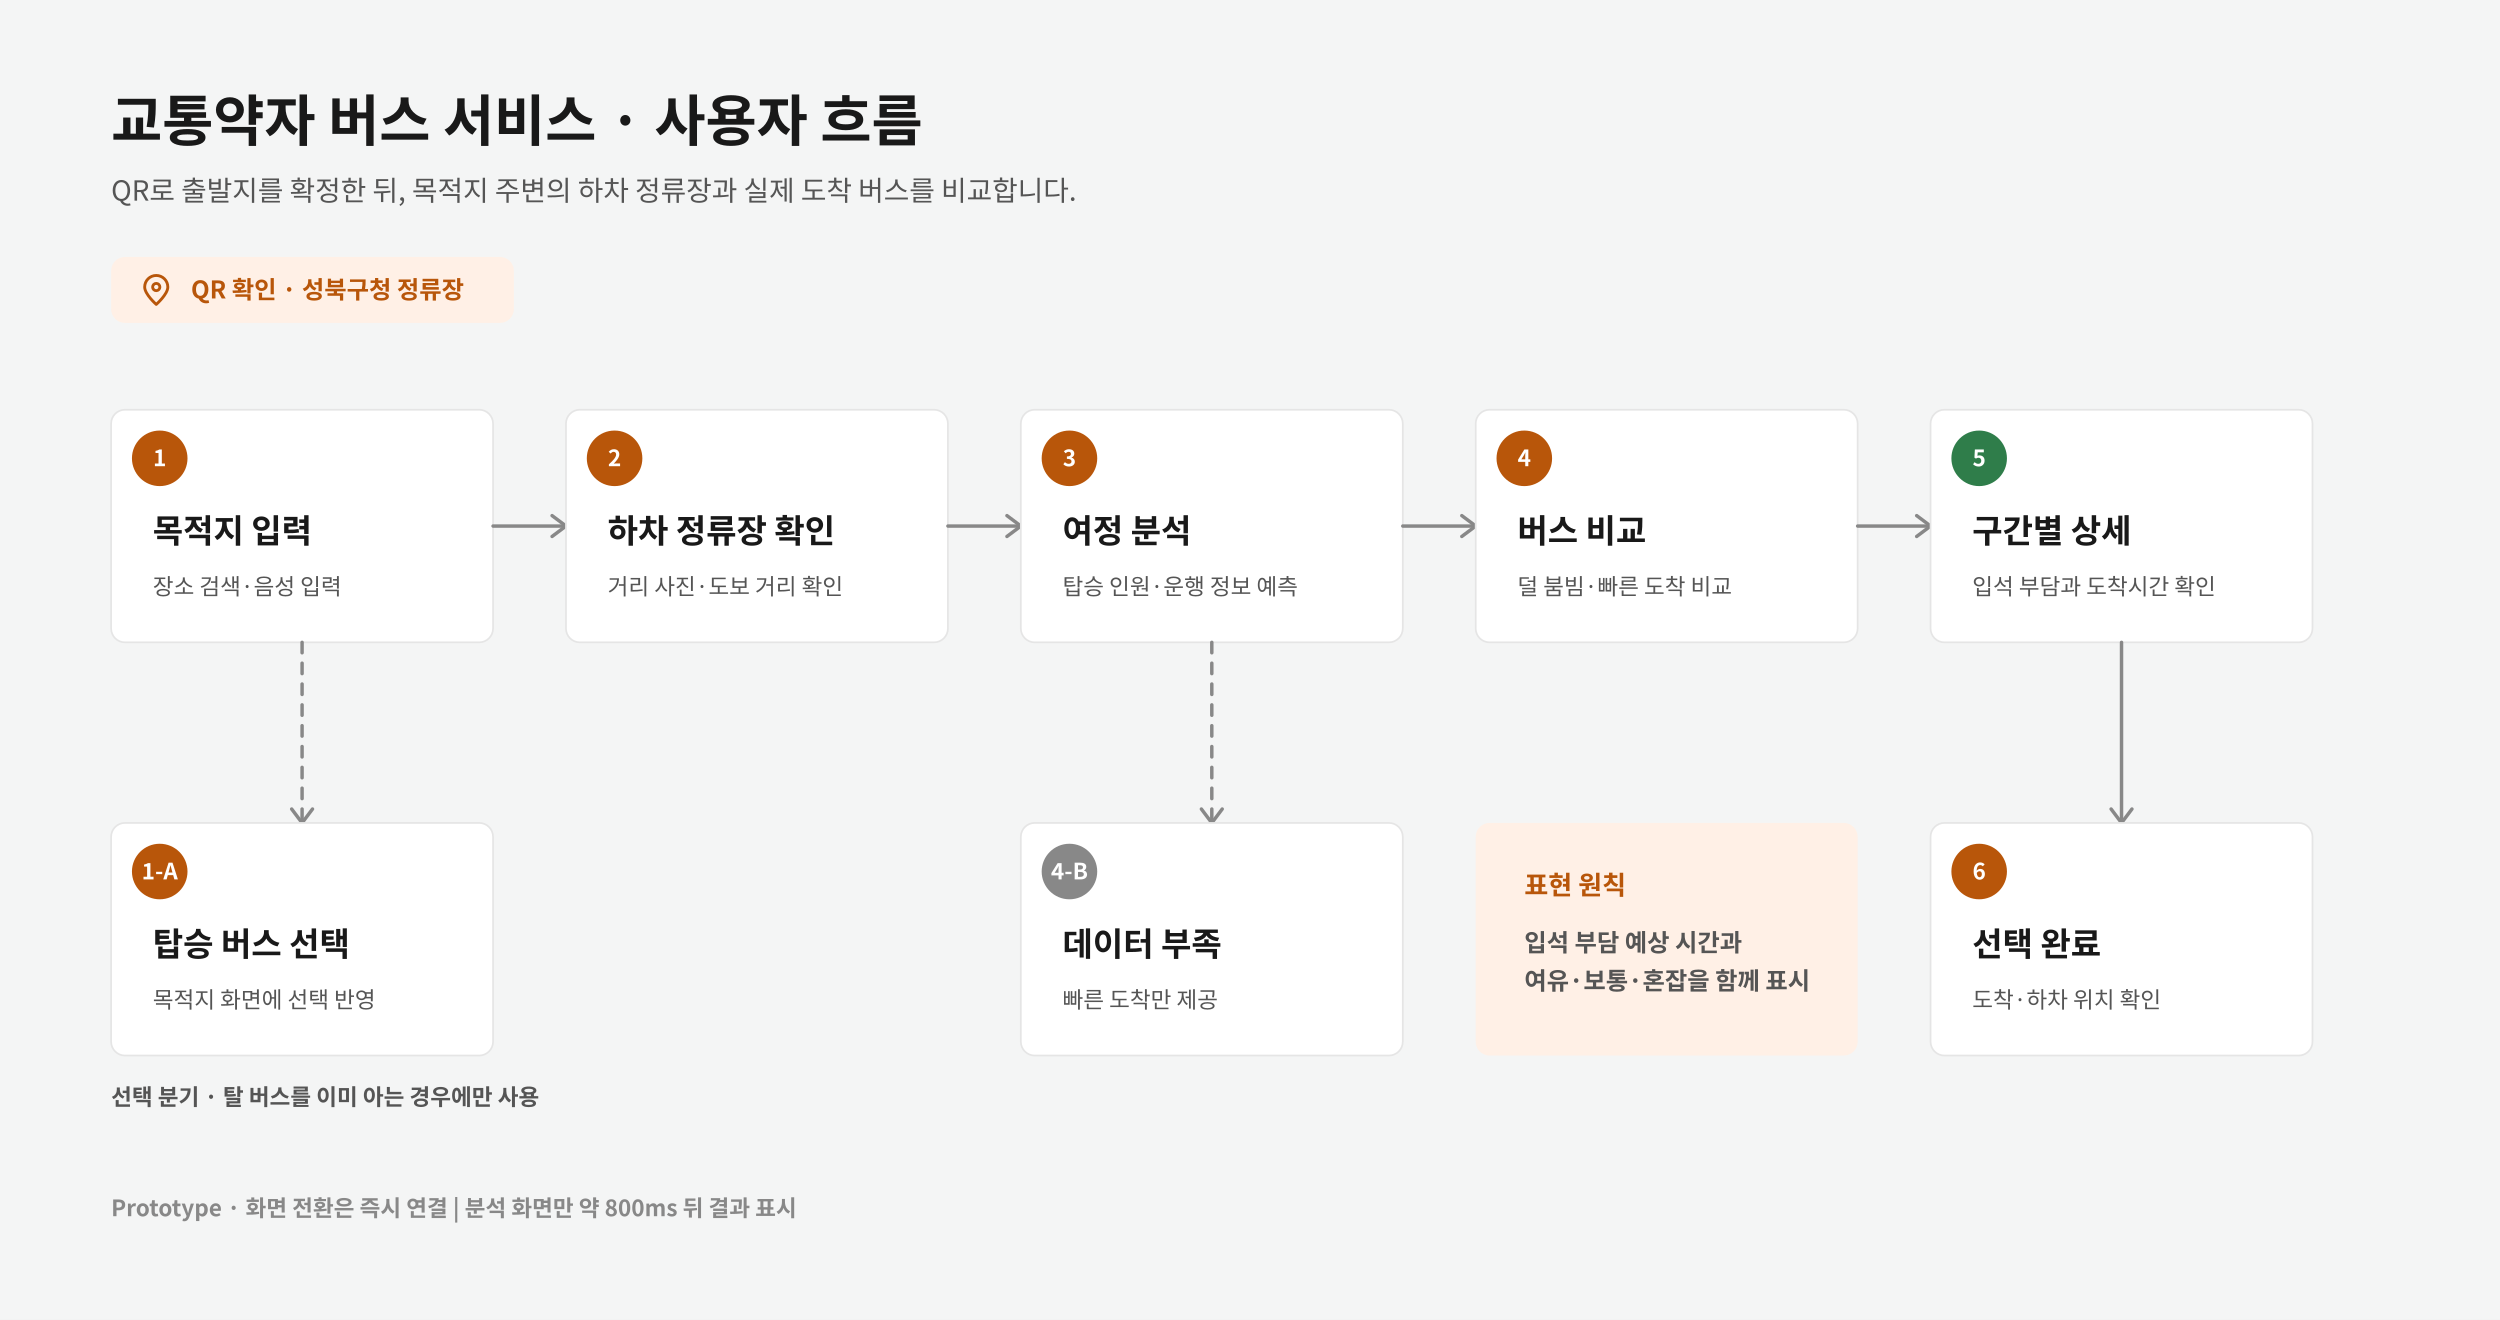
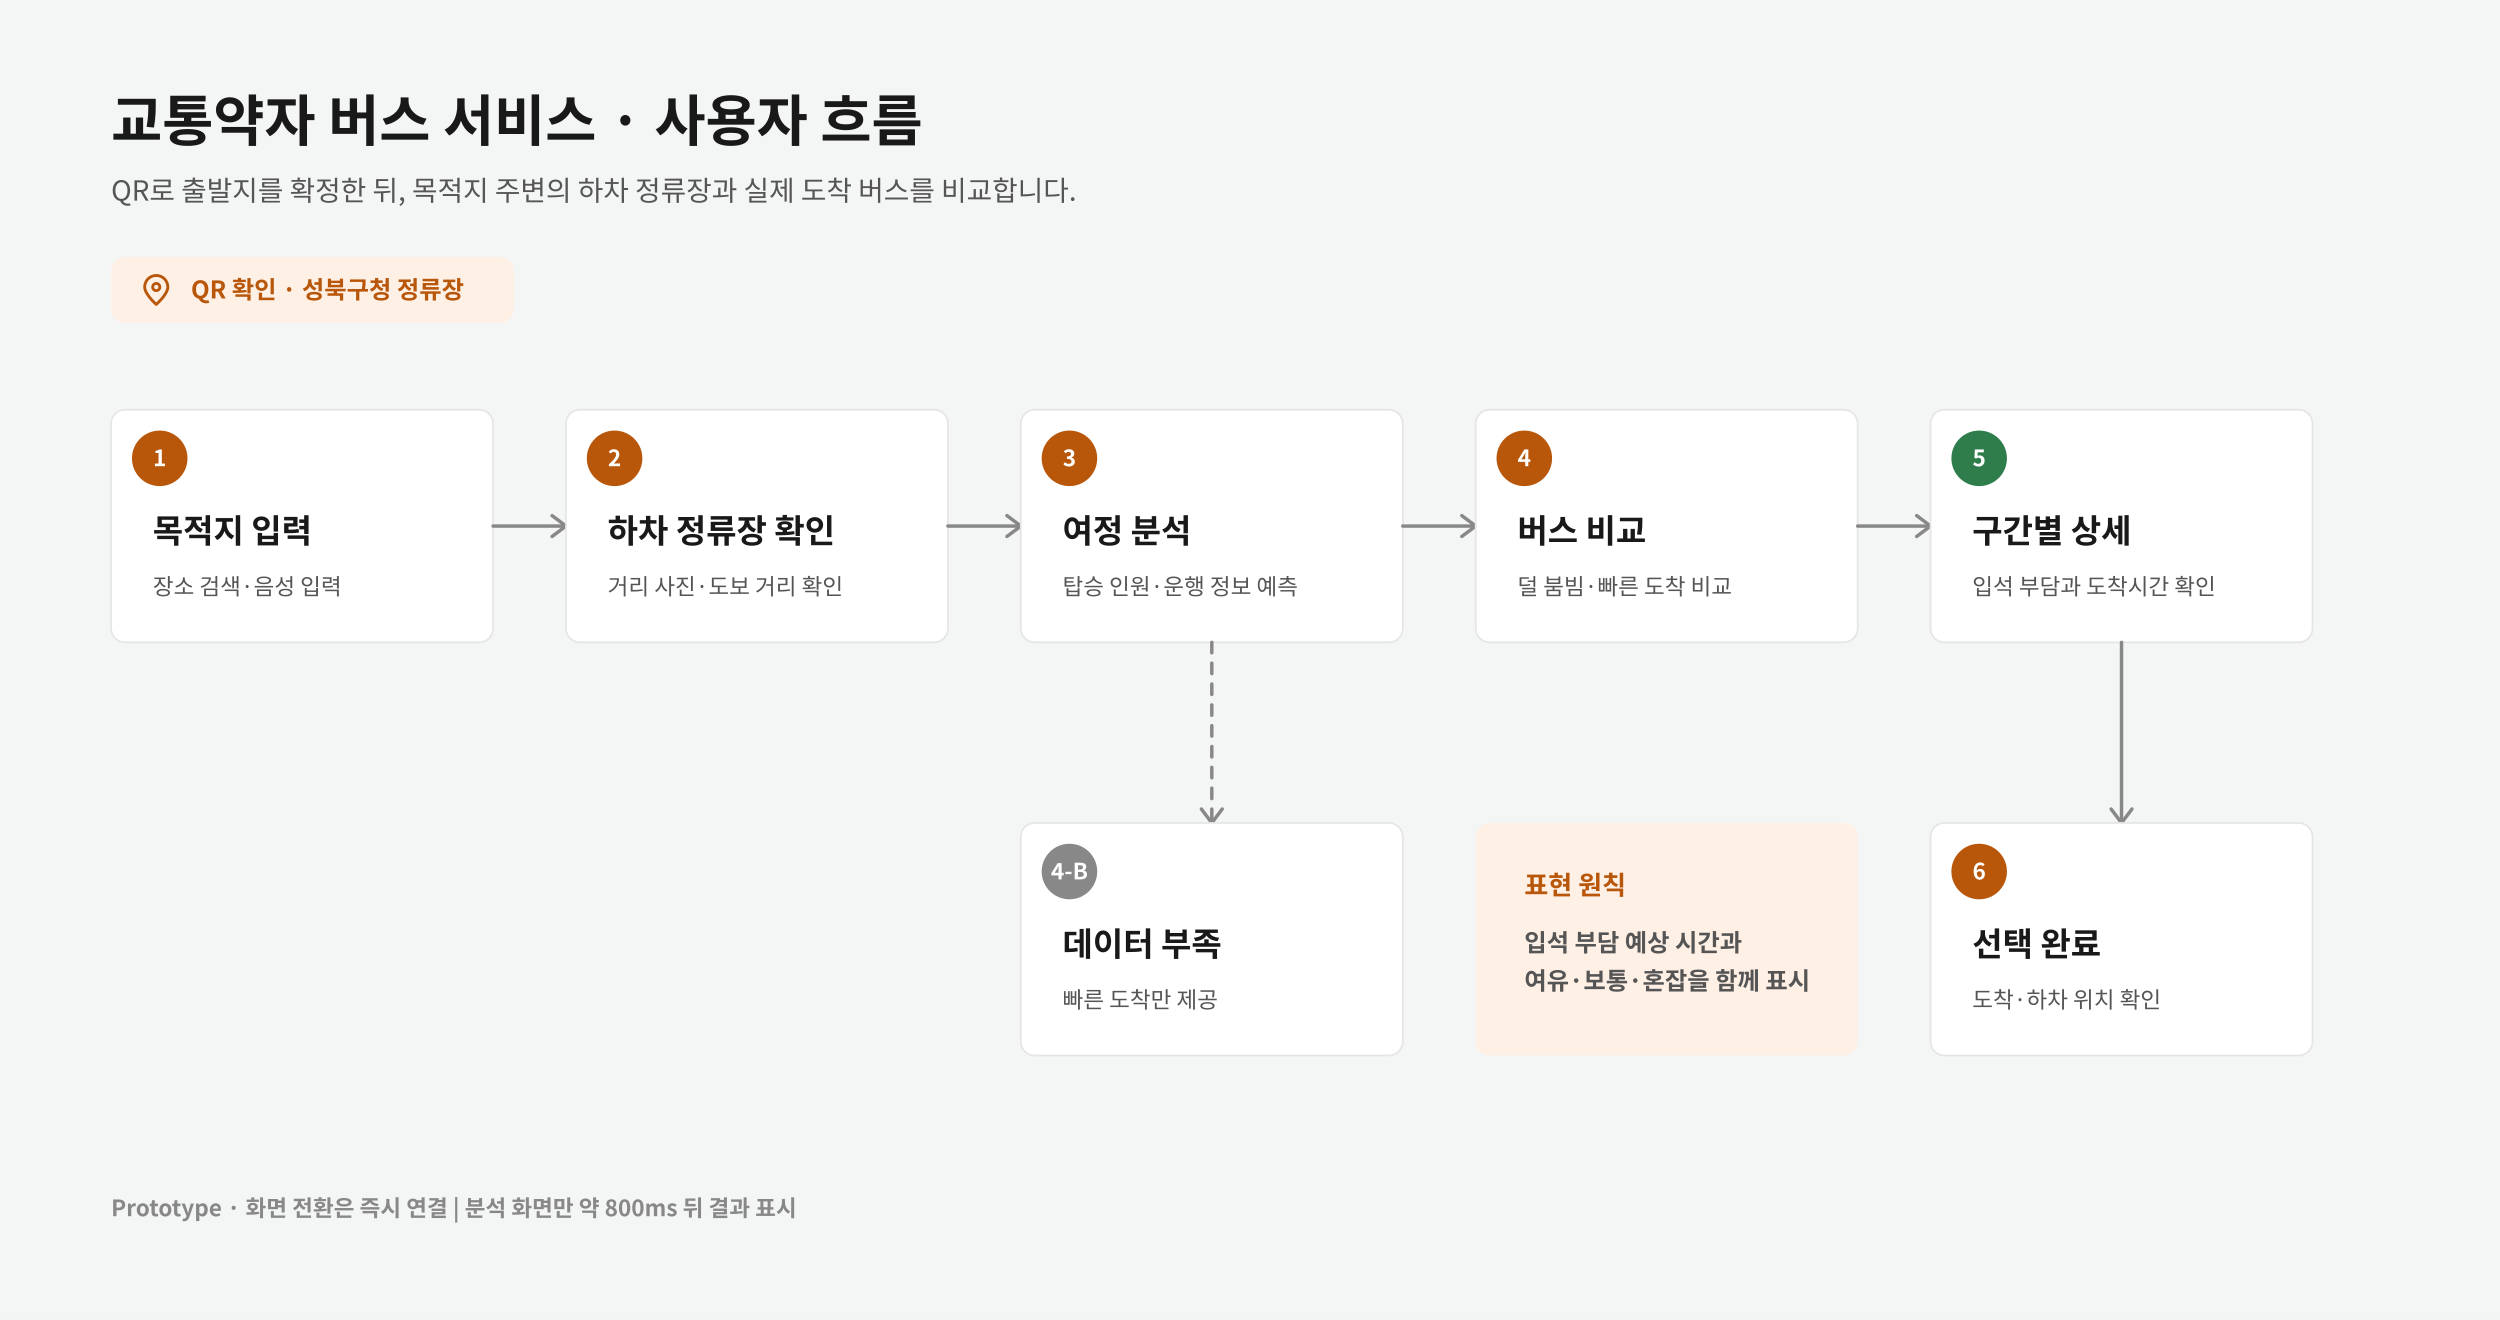
<svg xmlns="http://www.w3.org/2000/svg" width="1440" height="760" viewBox="0 0 1440 760" role="img" aria-label="사용자 흐름도">
  <rect x="0" y="0" width="1440" height="760" rx="0" fill="#F4F5F5" stroke="none" stroke-width="1" />
  <text x="64" y="70" font-family="Noto Sans CJK KR, Malgun Gothic, sans-serif" font-size="32" font-weight="800" fill="#191919" text-anchor="start" dominant-baseline="middle" letter-spacing="0">교통약자 버스 서비스 · 사용자 흐름</text>
  <text x="64" y="110" font-family="Noto Sans CJK KR, Malgun Gothic, sans-serif" font-size="16" font-weight="500" fill="#555555" text-anchor="start" dominant-baseline="middle" letter-spacing="0">QR로 출발지를 확정한 뒤, 목적지 주변의 하차 정류장과 실제 도착 버스를 비교합니다.</text>
  <rect x="64" y="148" width="232" height="38" rx="8" fill="#FFF0E6" stroke="none" stroke-width="1" />
  <g transform="translate(80 157) scale(0.8333333)">
    <path d="M20 10c0 5-8 12-8 12S4 15 4 10a8 8 0 1 1 16 0Z" fill="none" stroke="#B8560A" stroke-width="2" stroke-linecap="round" stroke-linejoin="round" />
    <circle cx="12" cy="10" r="2.5" fill="none" stroke="#B8560A" stroke-width="2" stroke-linecap="round" stroke-linejoin="round" />
  </g>
  <text x="110" y="167" font-family="Noto Sans CJK KR, Malgun Gothic, sans-serif" font-size="14" font-weight="700" fill="#B8560A" text-anchor="start" dominant-baseline="middle" letter-spacing="0">QR 확인 · 성북구청 정류장</text>
  <rect x="64" y="236" width="220" height="134" rx="8" fill="#FFFFFF" stroke="#E5E5E5" stroke-width="1" />
  <circle cx="92" cy="264" r="16" fill="#B8560A" stroke="none" stroke-width="1" />
  <text x="92" y="264" font-family="Noto Sans CJK KR, Malgun Gothic, sans-serif" font-size="13" font-weight="800" fill="#FFFFFF" text-anchor="middle" dominant-baseline="middle" letter-spacing="0">1</text>
  <text x="88" y="306" font-family="Noto Sans CJK KR, Malgun Gothic, sans-serif" font-size="19" font-weight="800" fill="#191919" text-anchor="start" dominant-baseline="middle" letter-spacing="0">목적지 입력</text>
  <text x="88" y="338" font-family="Noto Sans CJK KR, Malgun Gothic, sans-serif" font-size="13" font-weight="500" fill="#555555" text-anchor="start" dominant-baseline="middle" letter-spacing="0">장소 검색·음성 입력</text>
  <line x1="284" y1="303" x2="326" y2="303" stroke="#888888" stroke-width="2" stroke-linecap="round" />
  <path d="M318 297L326 303L318 309" fill="none" stroke="#888888" stroke-width="2" stroke-linecap="round" stroke-linejoin="round" />
  <rect x="326" y="236" width="220" height="134" rx="8" fill="#FFFFFF" stroke="#E5E5E5" stroke-width="1" />
  <circle cx="354" cy="264" r="16" fill="#B8560A" stroke="none" stroke-width="1" />
  <text x="354" y="264" font-family="Noto Sans CJK KR, Malgun Gothic, sans-serif" font-size="13" font-weight="800" fill="#FFFFFF" text-anchor="middle" dominant-baseline="middle" letter-spacing="0">2</text>
  <text x="350" y="306" font-family="Noto Sans CJK KR, Malgun Gothic, sans-serif" font-size="19" font-weight="800" fill="#191919" text-anchor="start" dominant-baseline="middle" letter-spacing="0">하차 정류장 확인</text>
  <text x="350" y="338" font-family="Noto Sans CJK KR, Malgun Gothic, sans-serif" font-size="13" font-weight="500" fill="#555555" text-anchor="start" dominant-baseline="middle" letter-spacing="0">거리 사진·도보 거리 확인</text>
  <line x1="546" y1="303" x2="588" y2="303" stroke="#888888" stroke-width="2" stroke-linecap="round" />
  <path d="M580 297L588 303L580 309" fill="none" stroke="#888888" stroke-width="2" stroke-linecap="round" stroke-linejoin="round" />
  <rect x="588" y="236" width="220" height="134" rx="8" fill="#FFFFFF" stroke="#E5E5E5" stroke-width="1" />
  <circle cx="616" cy="264" r="16" fill="#B8560A" stroke="none" stroke-width="1" />
  <text x="616" y="264" font-family="Noto Sans CJK KR, Malgun Gothic, sans-serif" font-size="13" font-weight="800" fill="#FFFFFF" text-anchor="middle" dominant-baseline="middle" letter-spacing="0">3</text>
  <text x="612" y="306" font-family="Noto Sans CJK KR, Malgun Gothic, sans-serif" font-size="19" font-weight="800" fill="#191919" text-anchor="start" dominant-baseline="middle" letter-spacing="0">여정 분석</text>
  <text x="612" y="338" font-family="Noto Sans CJK KR, Malgun Gothic, sans-serif" font-size="13" font-weight="500" fill="#555555" text-anchor="start" dominant-baseline="middle" letter-spacing="0">탑승 인원·운행 정보 예측</text>
  <line x1="808" y1="303" x2="850" y2="303" stroke="#888888" stroke-width="2" stroke-linecap="round" />
  <path d="M842 297L850 303L842 309" fill="none" stroke="#888888" stroke-width="2" stroke-linecap="round" stroke-linejoin="round" />
  <rect x="850" y="236" width="220" height="134" rx="8" fill="#FFFFFF" stroke="#E5E5E5" stroke-width="1" />
  <circle cx="878" cy="264" r="16" fill="#B8560A" stroke="none" stroke-width="1" />
  <text x="878" y="264" font-family="Noto Sans CJK KR, Malgun Gothic, sans-serif" font-size="13" font-weight="800" fill="#FFFFFF" text-anchor="middle" dominant-baseline="middle" letter-spacing="0">4</text>
  <text x="874" y="306" font-family="Noto Sans CJK KR, Malgun Gothic, sans-serif" font-size="19" font-weight="800" fill="#191919" text-anchor="start" dominant-baseline="middle" letter-spacing="0">버스 비교</text>
  <text x="874" y="338" font-family="Noto Sans CJK KR, Malgun Gothic, sans-serif" font-size="13" font-weight="500" fill="#555555" text-anchor="start" dominant-baseline="middle" letter-spacing="0">덜 붐빔·빠른 도착 비교</text>
  <line x1="1070" y1="303" x2="1112" y2="303" stroke="#888888" stroke-width="2" stroke-linecap="round" />
  <path d="M1104 297L1112 303L1104 309" fill="none" stroke="#888888" stroke-width="2" stroke-linecap="round" stroke-linejoin="round" />
  <rect x="1112" y="236" width="220" height="134" rx="8" fill="#FFFFFF" stroke="#E5E5E5" stroke-width="1" />
  <circle cx="1140" cy="264" r="16" fill="#2F7D4A" stroke="none" stroke-width="1" />
  <text x="1140" y="264" font-family="Noto Sans CJK KR, Malgun Gothic, sans-serif" font-size="13" font-weight="800" fill="#FFFFFF" text-anchor="middle" dominant-baseline="middle" letter-spacing="0">5</text>
  <text x="1136" y="306" font-family="Noto Sans CJK KR, Malgun Gothic, sans-serif" font-size="19" font-weight="800" fill="#191919" text-anchor="start" dominant-baseline="middle" letter-spacing="0">구간별 상세</text>
  <text x="1136" y="338" font-family="Noto Sans CJK KR, Malgun Gothic, sans-serif" font-size="13" font-weight="500" fill="#555555" text-anchor="start" dominant-baseline="middle" letter-spacing="0">입석 부담과 도착시간 확인</text>
  <line x1="1222" y1="370" x2="1222" y2="474" stroke="#888888" stroke-width="2" stroke-linecap="round" />
  <path d="M1216 466L1222 474L1228 466" fill="none" stroke="#888888" stroke-width="2" stroke-linecap="round" stroke-linejoin="round" />
-   <line x1="174" y1="370" x2="174" y2="474" stroke="#888888" stroke-width="2" stroke-linecap="round" stroke-dasharray="6 6" />
-   <path d="M168 466L174 474L180 466" fill="none" stroke="#888888" stroke-width="2" stroke-linecap="round" stroke-linejoin="round" />
  <line x1="698" y1="370" x2="698" y2="474" stroke="#888888" stroke-width="2" stroke-linecap="round" stroke-dasharray="6 6" />
  <path d="M692 466L698 474L704 466" fill="none" stroke="#888888" stroke-width="2" stroke-linecap="round" stroke-linejoin="round" />
-   <rect x="64" y="474" width="220" height="134" rx="8" fill="#FFFFFF" stroke="#E5E5E5" stroke-width="1" />
-   <circle cx="92" cy="502" r="16" fill="#B8560A" stroke="none" stroke-width="1" />
-   <text x="92" y="502" font-family="Noto Sans CJK KR, Malgun Gothic, sans-serif" font-size="13" font-weight="800" fill="#FFFFFF" text-anchor="middle" dominant-baseline="middle" letter-spacing="0">1-A</text>
-   <text x="88" y="544" font-family="Noto Sans CJK KR, Malgun Gothic, sans-serif" font-size="19" font-weight="800" fill="#191919" text-anchor="start" dominant-baseline="middle" letter-spacing="0">탑승 버스 선택</text>
-   <text x="88" y="576" font-family="Noto Sans CJK KR, Malgun Gothic, sans-serif" font-size="13" font-weight="500" fill="#555555" text-anchor="start" dominant-baseline="middle" letter-spacing="0">목적지 화면에 선택 반영</text>
-   <text x="64" y="632" font-family="Noto Sans CJK KR, Malgun Gothic, sans-serif" font-size="13" font-weight="600" fill="#555555" text-anchor="start" dominant-baseline="middle" letter-spacing="0">선택 분기 · 탈 버스를 이미 아는 경우에만 사용</text>
  <rect x="588" y="474" width="220" height="134" rx="8" fill="#FFFFFF" stroke="#E5E5E5" stroke-width="1" />
  <circle cx="616" cy="502" r="16" fill="#888888" stroke="none" stroke-width="1" />
  <text x="616" y="502" font-family="Noto Sans CJK KR, Malgun Gothic, sans-serif" font-size="13" font-weight="800" fill="#FFFFFF" text-anchor="middle" dominant-baseline="middle" letter-spacing="0">4-B</text>
  <text x="612" y="544" font-family="Noto Sans CJK KR, Malgun Gothic, sans-serif" font-size="19" font-weight="800" fill="#191919" text-anchor="start" dominant-baseline="middle" letter-spacing="0">데이터 부족</text>
  <text x="612" y="576" font-family="Noto Sans CJK KR, Malgun Gothic, sans-serif" font-size="13" font-weight="500" fill="#555555" text-anchor="start" dominant-baseline="middle" letter-spacing="0">빠른 도착만 제공</text>
  <rect x="850" y="474" width="220" height="134" rx="8" fill="#FFF0E6" stroke="none" stroke-width="1" />
  <text x="878" y="510" font-family="Noto Sans CJK KR, Malgun Gothic, sans-serif" font-size="15" font-weight="800" fill="#B8560A" text-anchor="start" dominant-baseline="middle" letter-spacing="0">표현 원칙</text>
  <text x="878" y="548" font-family="Noto Sans CJK KR, Malgun Gothic, sans-serif" font-size="14" font-weight="600" fill="#555555" text-anchor="start" letter-spacing="0">
    <tspan x="878" dy="0">입석 부담 예상 시간과</tspan>
    <tspan x="878" dy="22">여유·보통·혼잡을 함께 표시</tspan>
  </text>
  <rect x="1112" y="474" width="220" height="134" rx="8" fill="#FFFFFF" stroke="#E5E5E5" stroke-width="1" />
  <circle cx="1140" cy="502" r="16" fill="#B8560A" stroke="none" stroke-width="1" />
  <text x="1140" y="502" font-family="Noto Sans CJK KR, Malgun Gothic, sans-serif" font-size="13" font-weight="800" fill="#FFFFFF" text-anchor="middle" dominant-baseline="middle" letter-spacing="0">6</text>
  <text x="1136" y="544" font-family="Noto Sans CJK KR, Malgun Gothic, sans-serif" font-size="19" font-weight="800" fill="#191919" text-anchor="start" dominant-baseline="middle" letter-spacing="0">선택 완료</text>
  <text x="1136" y="576" font-family="Noto Sans CJK KR, Malgun Gothic, sans-serif" font-size="13" font-weight="500" fill="#555555" text-anchor="start" dominant-baseline="middle" letter-spacing="0">도착·하차 위치 확인</text>
  <text x="64" y="696" font-family="Noto Sans CJK KR, Malgun Gothic, sans-serif" font-size="13" font-weight="600" fill="#888888" text-anchor="start" dominant-baseline="middle" letter-spacing="0">Prototype · 화면 전환은 즉시 연결  |  분석 화면만 약 800ms 뒤 결과 표시</text>
</svg>
